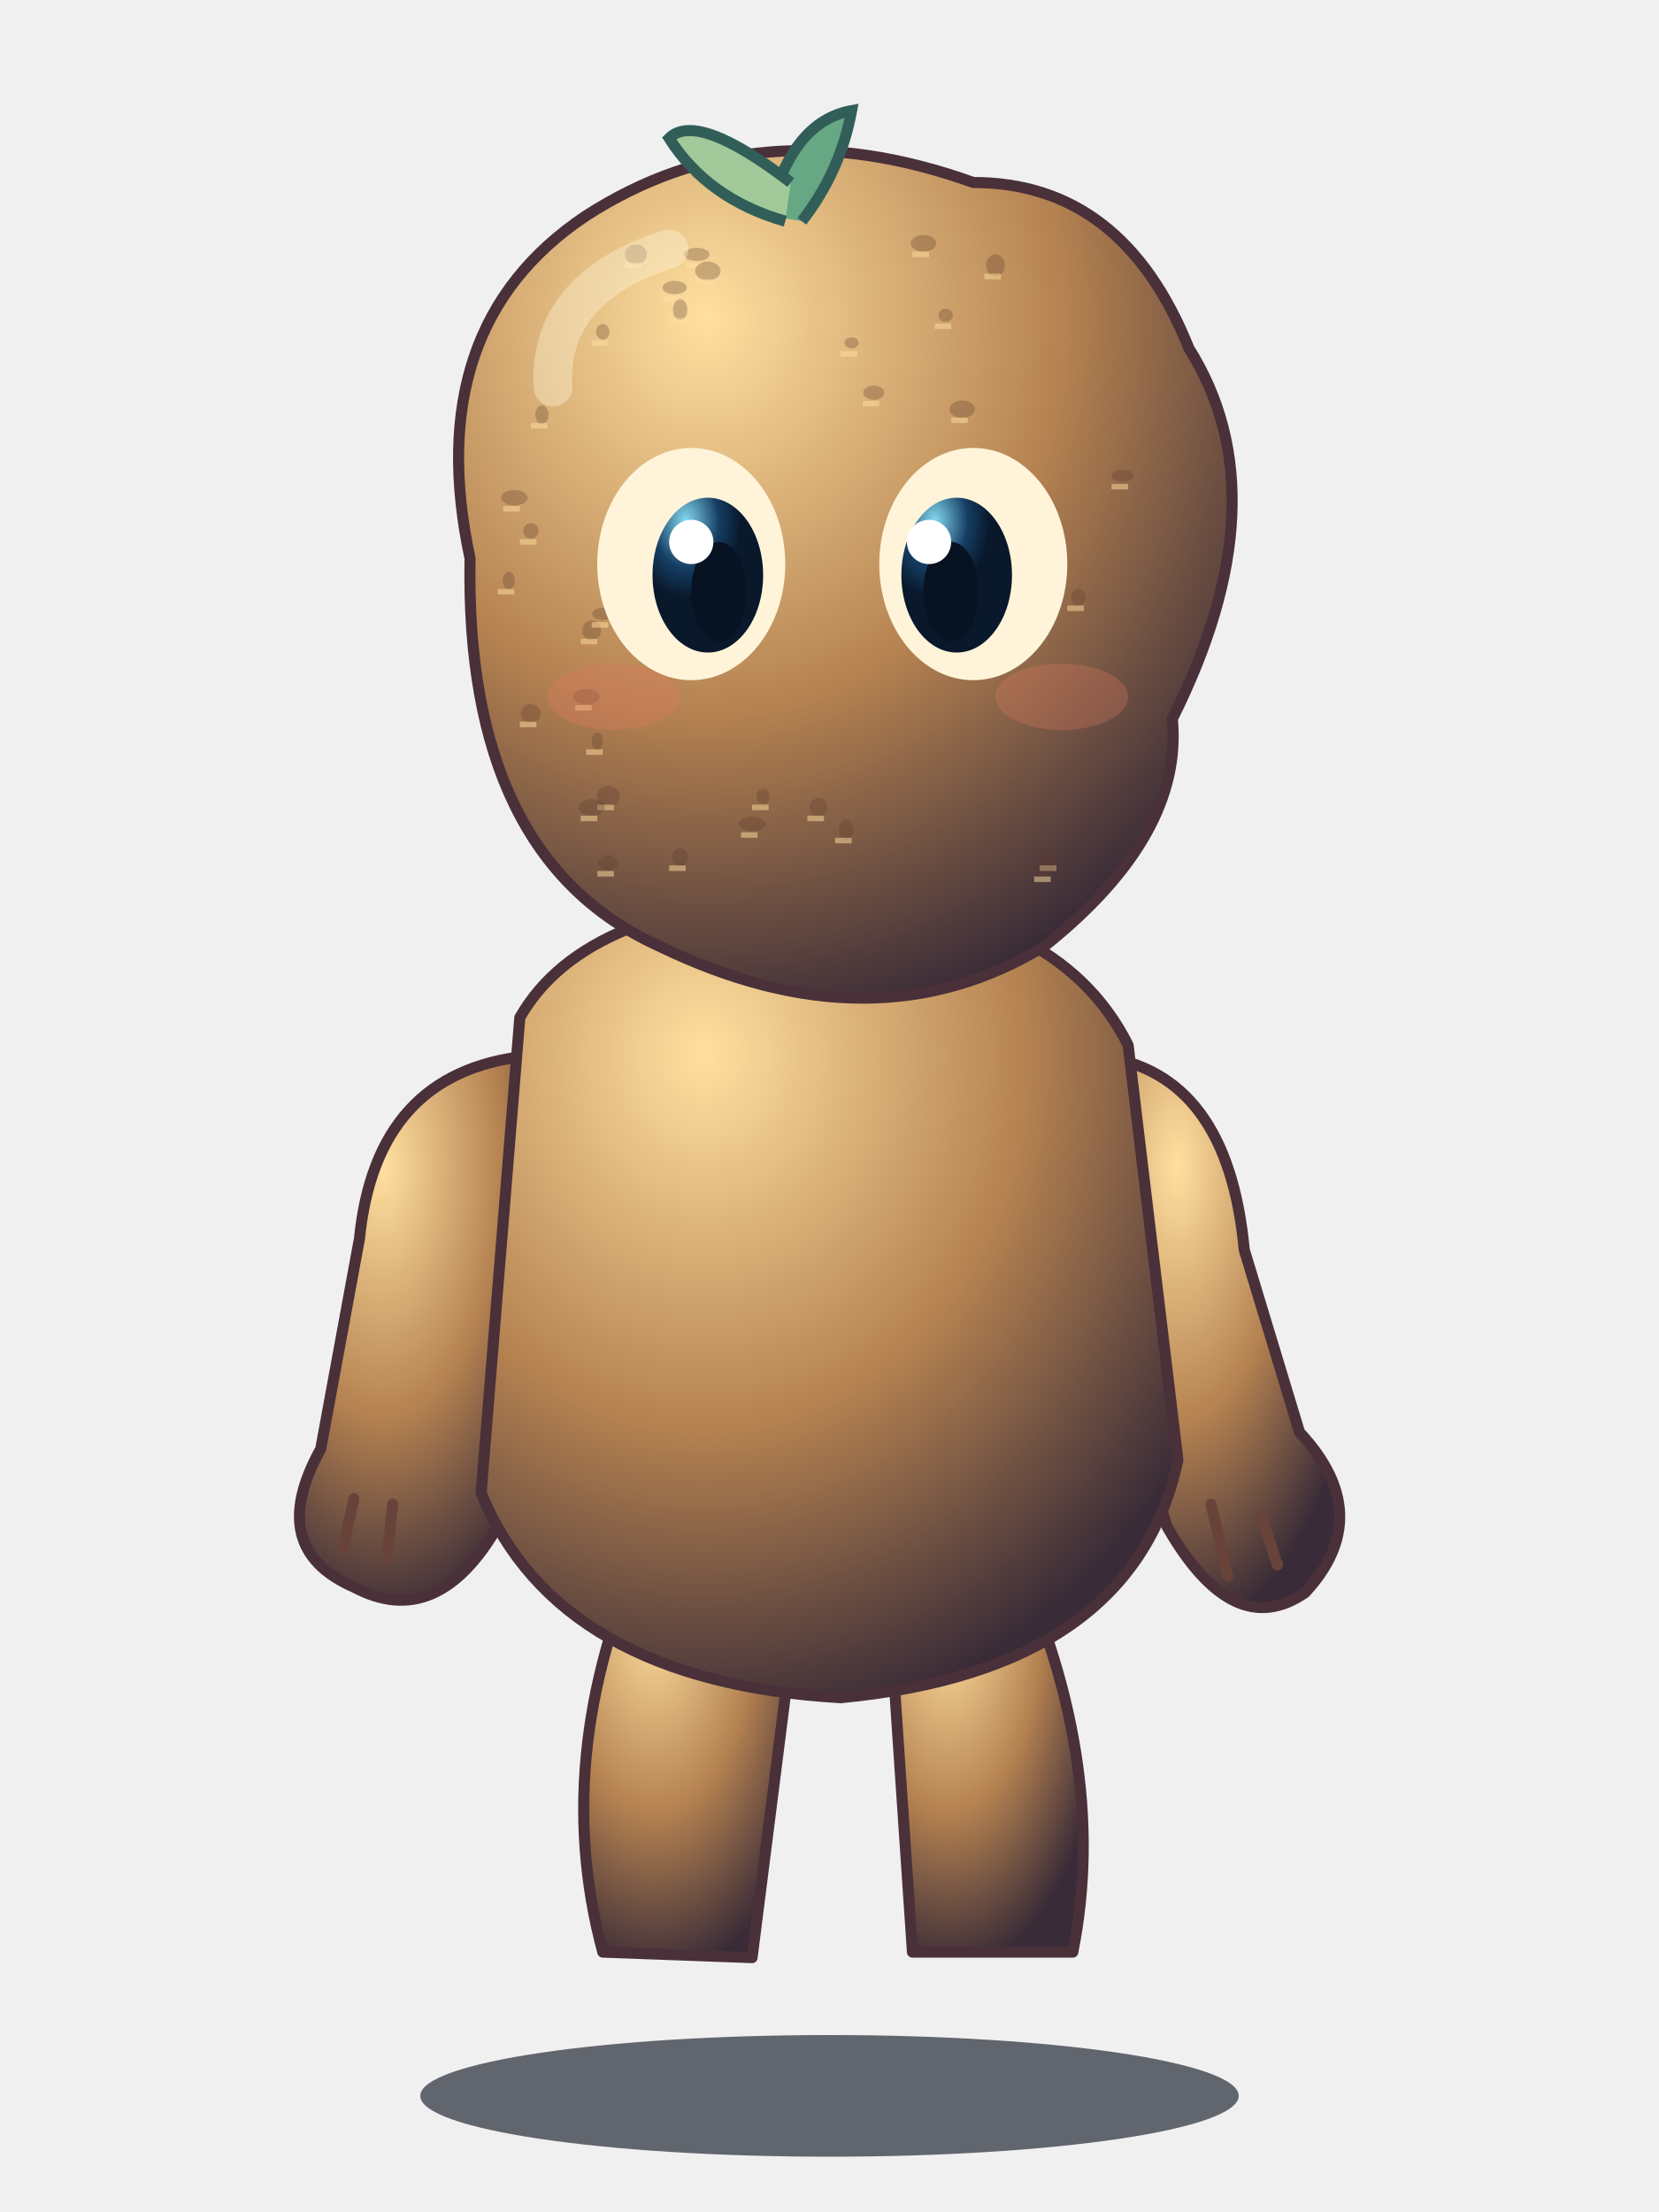
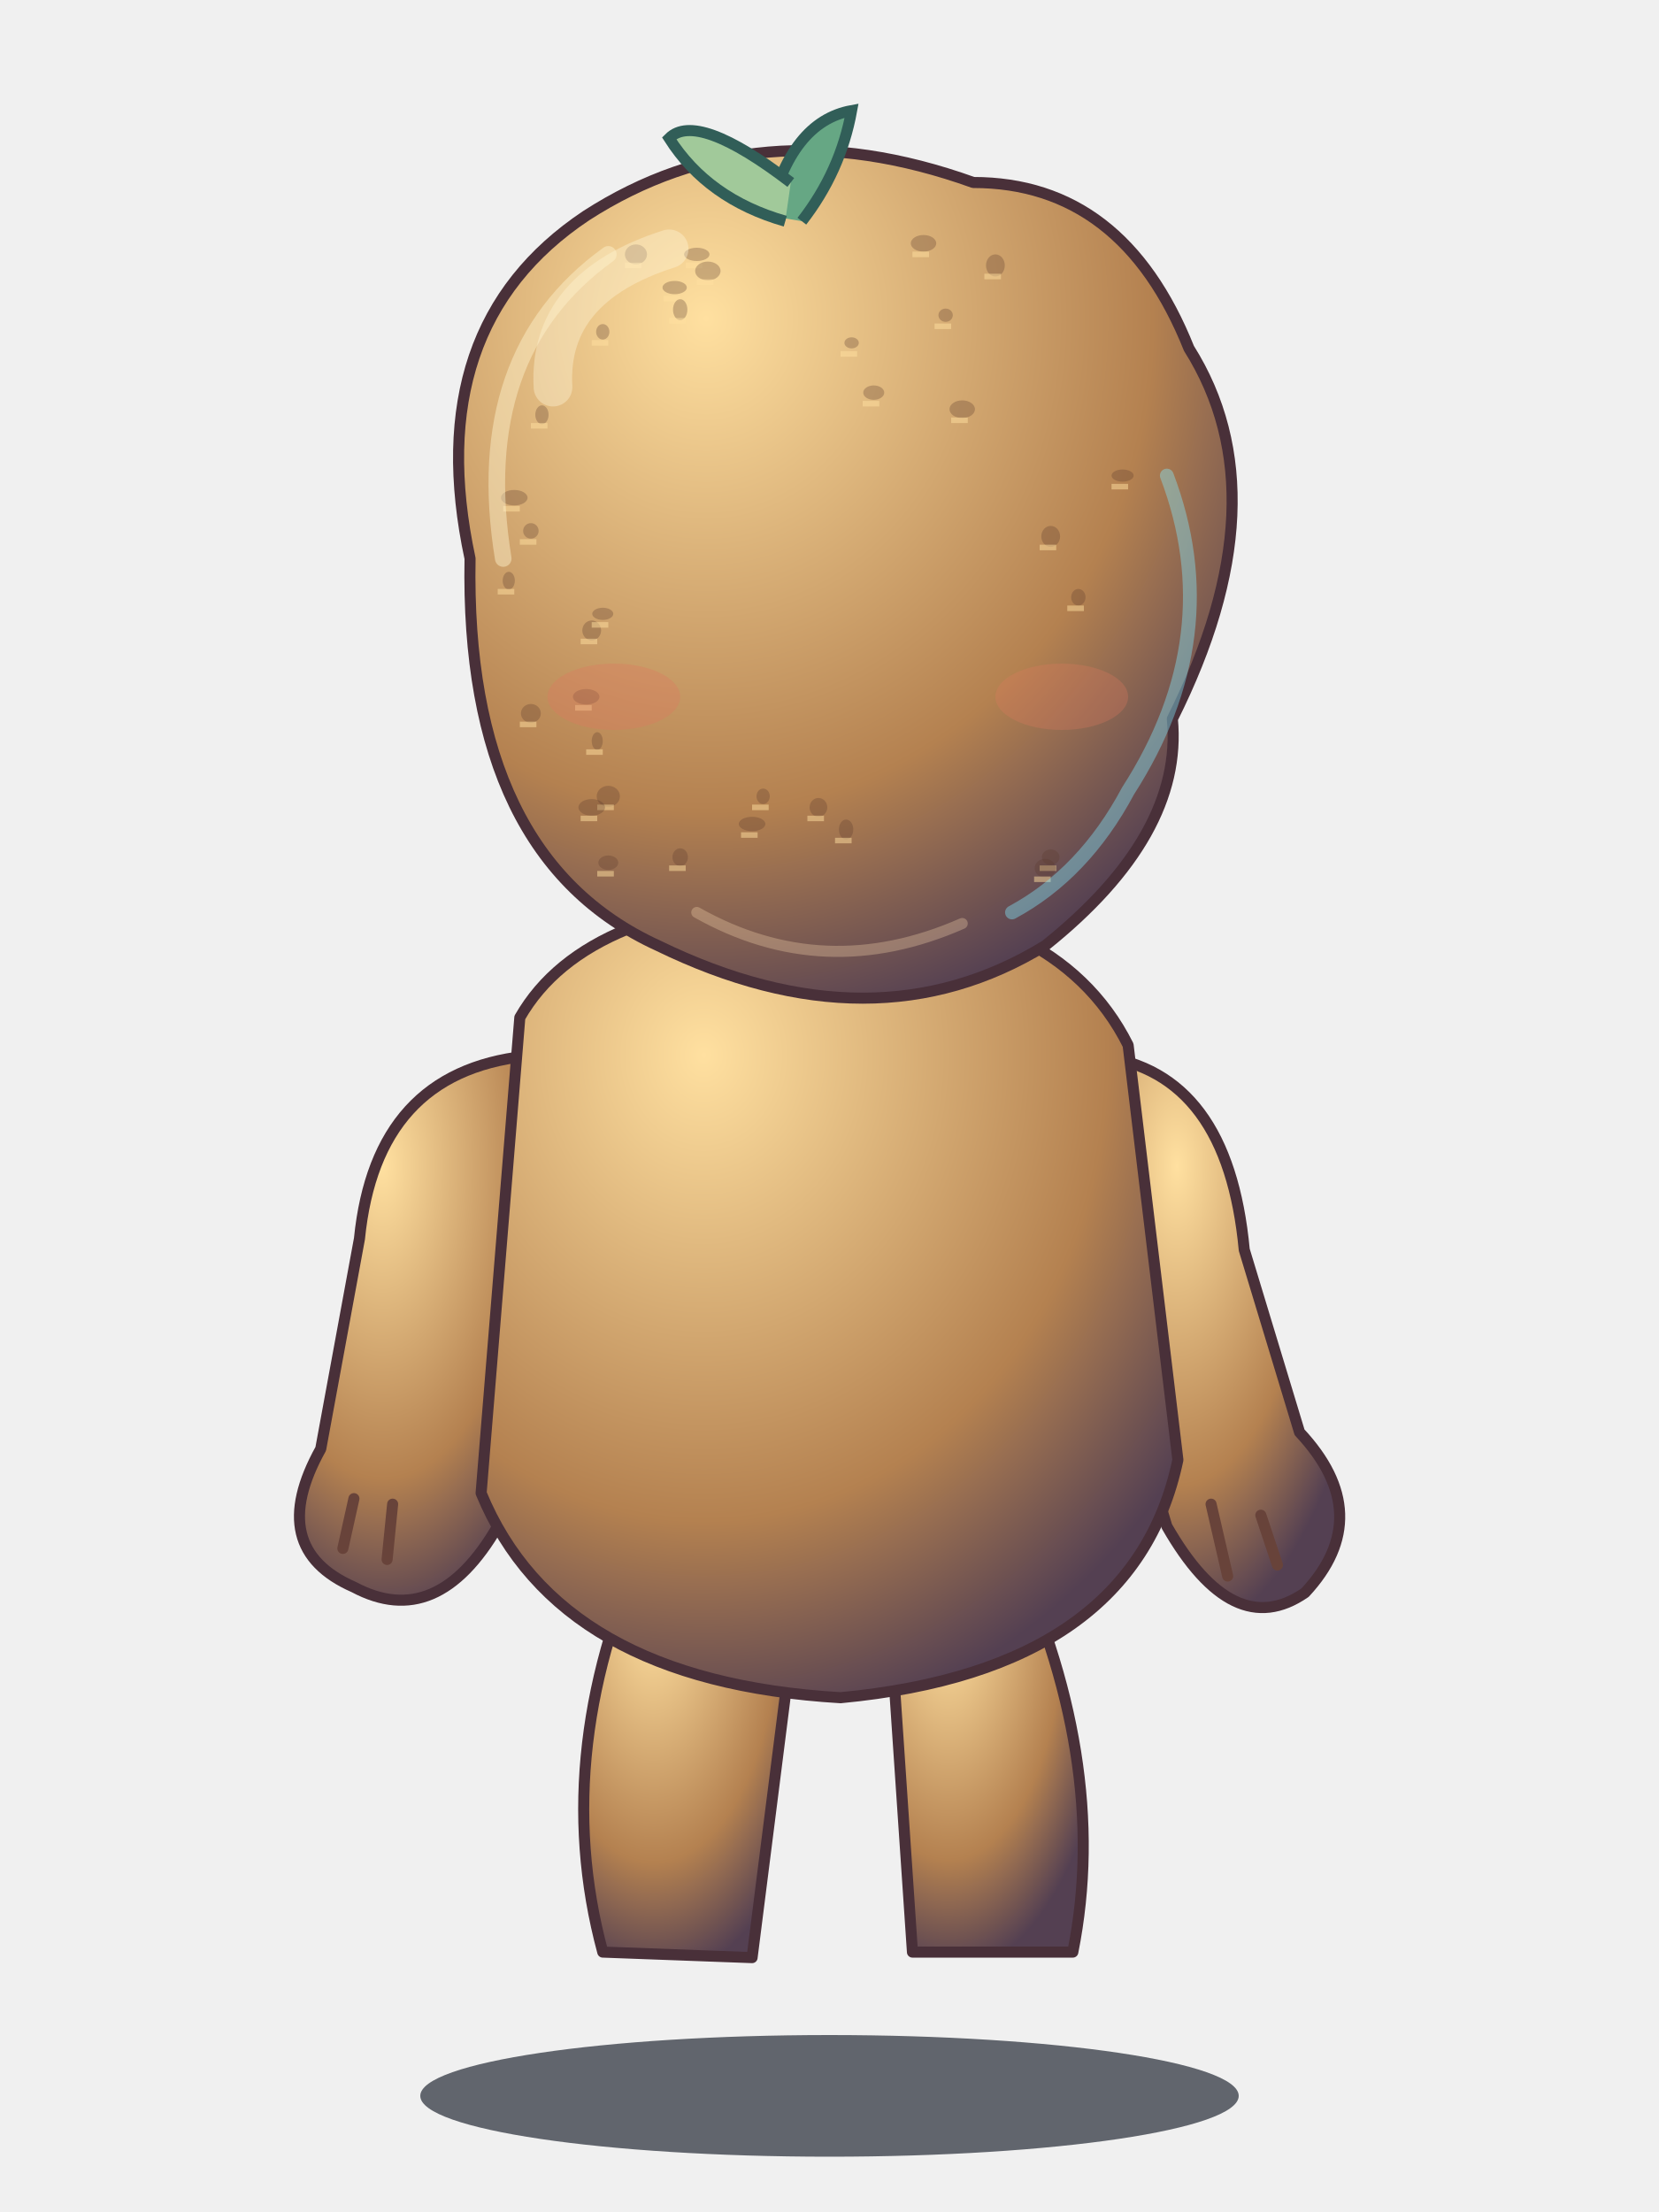
<svg xmlns="http://www.w3.org/2000/svg" viewBox="0 0 300 400">
  <defs>
    <radialGradient id="skin" cx=".32" cy=".2" r=".85">
      <stop stop-color="#ffe0a0" />
-       <stop offset=".55" stop-color="#b48150" />
-       <stop offset="1" stop-color="#392b37" />
+       <stop offset=".68" stop-color="#b48150" />
+       <stop offset="1" stop-color="#544052" />
    </radialGradient>
    <linearGradient id="cloth" x2=".8" y2="1">
      <stop stop-color="#3d5b75" />
      <stop offset=".5" stop-color="#253648" />
      <stop offset="1" stop-color="#101b2d" />
    </linearGradient>
    <linearGradient id="metal" x2=".75" y2="1">
      <stop stop-color="#dce6e9" />
      <stop offset=".3" stop-color="#7e98ac" />
      <stop offset=".48" stop-color="#e1e9eb" />
      <stop offset=".55" stop-color="#496477" />
      <stop offset="1" stop-color="#192c40" />
    </linearGradient>
    <linearGradient id="trim" x2="1" y2="1">
      <stop stop-color="#edfcff" />
      <stop offset=".4" stop-color="#62eafa" />
      <stop offset="1" stop-color="#287c9f" />
    </linearGradient>
    <linearGradient id="leather" x2=".8" y2="1">
      <stop stop-color="#c59269" />
      <stop offset=".5" stop-color="#855339" />
      <stop offset="1" stop-color="#392722" />
    </linearGradient>
    <linearGradient id="hair" x2=".3" y2="1">
      <stop stop-color="#8f5a36" />
      <stop offset=".6" stop-color="#492b25" />
      <stop offset="1" stop-color="#241b22" />
    </linearGradient>
    <radialGradient id="lens" cx=".3" cy=".15">
      <stop stop-color="#84d9ef" />
      <stop offset=".6" stop-color="#153e64" />
      <stop offset="1" stop-color="#09182b" />
    </radialGradient>
  </defs>
  <ellipse cx="150" cy="379" rx="74" ry="11" fill="#020916" opacity=".6" />
  <g stroke="#493039" stroke-width="2" stroke-linejoin="round">
    <path d="M118 276Q99 316 109 353L136 354L145 283Z" fill="url(#skin)" />
    <path d="M160 279L165 353L194 353Q201 318 182 278Z" fill="url(#skin)" />
    <path d="M95 191Q68 194 65 224L58 262Q48 280 64 287Q79 295 90 276L101 235Z" fill="url(#skin)" />
    <path d="M199 191Q222 194 225 226L235 259Q249 274 236 288Q223 297 211 276L199 236Z" fill="url(#skin)" />
    <path d="M94 184Q106 163 148 162Q191 163 204 189L213 264Q205 302 152 307Q101 304 87 270Z" fill="url(#skin)" />
    <path d="M85 101Q76 59 106 39Q137 19 176 33Q203 33 215 63Q232 90 212 130Q214 151 189 171Q158 190 119 171Q84 155 85 101Z" fill="url(#skin)" />
  </g>
  <ellipse cx="153" cy="150" rx="1.3" ry="1.8" fill="#59392d" opacity=".3" />
  <path d="M151 152l3 0" stroke="#ffe0a0" opacity=".5" />
  <ellipse cx="195" cy="108" rx="1.3" ry="1.5" fill="#59392d" opacity=".3" />
  <path d="M193 110l3 0" stroke="#ffe0a0" opacity=".5" />
  <ellipse cx="93" cy="90" rx="2.4" ry="1.4" fill="#59392d" opacity=".3" />
  <path d="M91 92l3 0" stroke="#ffe0a0" opacity=".5" />
  <ellipse cx="110" cy="144" rx="2.1" ry="1.9" fill="#59392d" opacity=".3" />
  <path d="M108 146l3 0" stroke="#ffe0a0" opacity=".5" />
  <ellipse cx="180" cy="48" rx="1.7" ry="2.0" fill="#59392d" opacity=".3" />
  <path d="M178 50l3 0" stroke="#ffe0a0" opacity=".5" />
  <ellipse cx="190" cy="155" rx="1.6" ry="1.4" fill="#59392d" opacity=".3" />
  <path d="M188 157l3 0" stroke="#ffe0a0" opacity=".5" />
  <ellipse cx="106" cy="126" rx="2.4" ry="1.4" fill="#59392d" opacity=".3" />
  <path d="M104 128l3 0" stroke="#ffe0a0" opacity=".5" />
  <ellipse cx="107" cy="146" rx="2.4" ry="1.5" fill="#59392d" opacity=".3" />
  <path d="M105 148l3 0" stroke="#ffe0a0" opacity=".5" />
  <ellipse cx="154" cy="62" rx="1.3" ry="1.0" fill="#59392d" opacity=".3" />
  <path d="M152 64l3 0" stroke="#ffe0a0" opacity=".5" />
  <ellipse cx="122" cy="52" rx="2.2" ry="1.2" fill="#59392d" opacity=".3" />
  <path d="M120 54l3 0" stroke="#ffe0a0" opacity=".5" />
  <ellipse cx="189" cy="157" rx="1.9" ry="1.7" fill="#59392d" opacity=".3" />
  <path d="M187 159l3 0" stroke="#ffe0a0" opacity=".5" />
  <ellipse cx="107" cy="114" rx="1.7" ry="1.8" fill="#59392d" opacity=".3" />
  <path d="M105 116l3 0" stroke="#ffe0a0" opacity=".5" />
  <ellipse cx="110" cy="156" rx="1.8" ry="1.3" fill="#59392d" opacity=".3" />
  <path d="M108 158l3 0" stroke="#ffe0a0" opacity=".5" />
  <ellipse cx="126" cy="46" rx="2.3" ry="1.2" fill="#59392d" opacity=".3" />
  <path d="M124 48l3 0" stroke="#ffe0a0" opacity=".5" />
  <ellipse cx="92" cy="105" rx="1.1" ry="1.6" fill="#59392d" opacity=".3" />
  <path d="M90 107l3 0" stroke="#ffe0a0" opacity=".5" />
  <ellipse cx="158" cy="71" rx="1.9" ry="1.3" fill="#59392d" opacity=".3" />
  <path d="M156 73l3 0" stroke="#ffe0a0" opacity=".5" />
  <ellipse cx="171" cy="57" rx="1.3" ry="1.2" fill="#59392d" opacity=".3" />
  <path d="M169 59l3 0" stroke="#ffe0a0" opacity=".5" />
  <ellipse cx="136" cy="149" rx="2.4" ry="1.3" fill="#59392d" opacity=".3" />
  <path d="M134 151l3 0" stroke="#ffe0a0" opacity=".5" />
  <ellipse cx="123" cy="56" rx="1.3" ry="1.9" fill="#59392d" opacity=".3" />
  <path d="M121 58l3 0" stroke="#ffe0a0" opacity=".5" />
  <ellipse cx="96" cy="129" rx="1.8" ry="1.7" fill="#59392d" opacity=".3" />
  <path d="M94 131l3 0" stroke="#ffe0a0" opacity=".5" />
  <ellipse cx="167" cy="44" rx="2.3" ry="1.5" fill="#59392d" opacity=".3" />
  <path d="M165 46l3 0" stroke="#ffe0a0" opacity=".5" />
  <ellipse cx="123" cy="155" rx="1.4" ry="1.6" fill="#59392d" opacity=".3" />
  <path d="M121 157l3 0" stroke="#ffe0a0" opacity=".5" />
  <ellipse cx="148" cy="146" rx="1.6" ry="1.7" fill="#59392d" opacity=".3" />
  <path d="M146 148l3 0" stroke="#ffe0a0" opacity=".5" />
  <ellipse cx="128" cy="49" rx="2.3" ry="1.7" fill="#59392d" opacity=".3" />
  <path d="M126 51l3 0" stroke="#ffe0a0" opacity=".5" />
  <ellipse cx="96" cy="96" rx="1.4" ry="1.4" fill="#59392d" opacity=".3" />
  <path d="M94 98l3 0" stroke="#ffe0a0" opacity=".5" />
  <ellipse cx="203" cy="86" rx="2.0" ry="1.1" fill="#59392d" opacity=".3" />
  <path d="M201 88l3 0" stroke="#ffe0a0" opacity=".5" />
  <ellipse cx="98" cy="75" rx="1.2" ry="1.7" fill="#59392d" opacity=".3" />
  <path d="M96 77l3 0" stroke="#ffe0a0" opacity=".5" />
  <ellipse cx="138" cy="144" rx="1.2" ry="1.4" fill="#59392d" opacity=".3" />
  <path d="M136 146l3 0" stroke="#ffe0a0" opacity=".5" />
  <ellipse cx="190" cy="97" rx="1.7" ry="1.9" fill="#59392d" opacity=".3" />
  <path d="M188 99l3 0" stroke="#ffe0a0" opacity=".5" />
  <ellipse cx="109" cy="111" rx="1.9" ry="1.1" fill="#59392d" opacity=".3" />
  <path d="M107 113l3 0" stroke="#ffe0a0" opacity=".5" />
  <ellipse cx="108" cy="134" rx="1.0" ry="1.6" fill="#59392d" opacity=".3" />
  <path d="M106 136l3 0" stroke="#ffe0a0" opacity=".5" />
  <ellipse cx="174" cy="74" rx="2.3" ry="1.6" fill="#59392d" opacity=".3" />
  <path d="M172 76l3 0" stroke="#ffe0a0" opacity=".5" />
  <ellipse cx="109" cy="60" rx="1.2" ry="1.4" fill="#59392d" opacity=".3" />
  <path d="M107 62l3 0" stroke="#ffe0a0" opacity=".5" />
  <ellipse cx="115" cy="46" rx="2.0" ry="1.8" fill="#59392d" opacity=".3" />
  <path d="M113 48l3 0" stroke="#ffe0a0" opacity=".5" />
  <path d="M100 70Q99 52 121 45" stroke="#fff6d9" opacity=".38" stroke-width="7" stroke-linecap="round" fill="none" />
+   <path d="M91 101Q85 64 110 46" fill="none" stroke="#fff4ce" stroke-width="3" stroke-linecap="round" opacity=".45" />
+   <path d="M211 86Q222 115 204 143Q196 158 183 165" fill="none" stroke="#82ecff" stroke-width="2.5" stroke-linecap="round" opacity=".4" />
+   <path d="M126 165Q149 178 174 167" fill="none" stroke="#ffdfb1" stroke-width="2" stroke-linecap="round" opacity=".3" />
  <ellipse cx="111" cy="126" rx="12" ry="6" fill="#dc785e" opacity=".35" />
  <ellipse cx="192" cy="126" rx="12" ry="6" fill="#dc785e" opacity=".3" />
-   <g>
-     <ellipse cx="125" cy="102" rx="17" ry="21" fill="#fff4d9" />
-     <ellipse cx="176" cy="102" rx="17" ry="21" fill="#fff4d9" />
-     <ellipse cx="128" cy="104" rx="10" ry="14" fill="url(#lens)" />
-     <ellipse cx="173" cy="104" rx="10" ry="14" fill="url(#lens)" />
-     <ellipse cx="130" cy="107" rx="5" ry="9" fill="#071222" />
-     <ellipse cx="172" cy="107" rx="5" ry="9" fill="#071222" />
-     <circle cx="125" cy="98" r="4" fill="white" />
-     <circle cx="168" cy="98" r="4" fill="white" />
-   </g>
  <path d="M64 271l-2 9m9-8-1 10m158-8 3 9m-12-11 3 13" stroke="#68433a" stroke-width="2" stroke-linecap="round" />
  <path d="M139 39Q143 22 154 20Q152 31 145 40" fill="#66a784" stroke="#315e58" stroke-width="2" />
  <path d="M143 33Q126 20 121 25Q128 36 142 40" fill="#a1c99a" stroke="#315e58" stroke-width="2" />
</svg>
